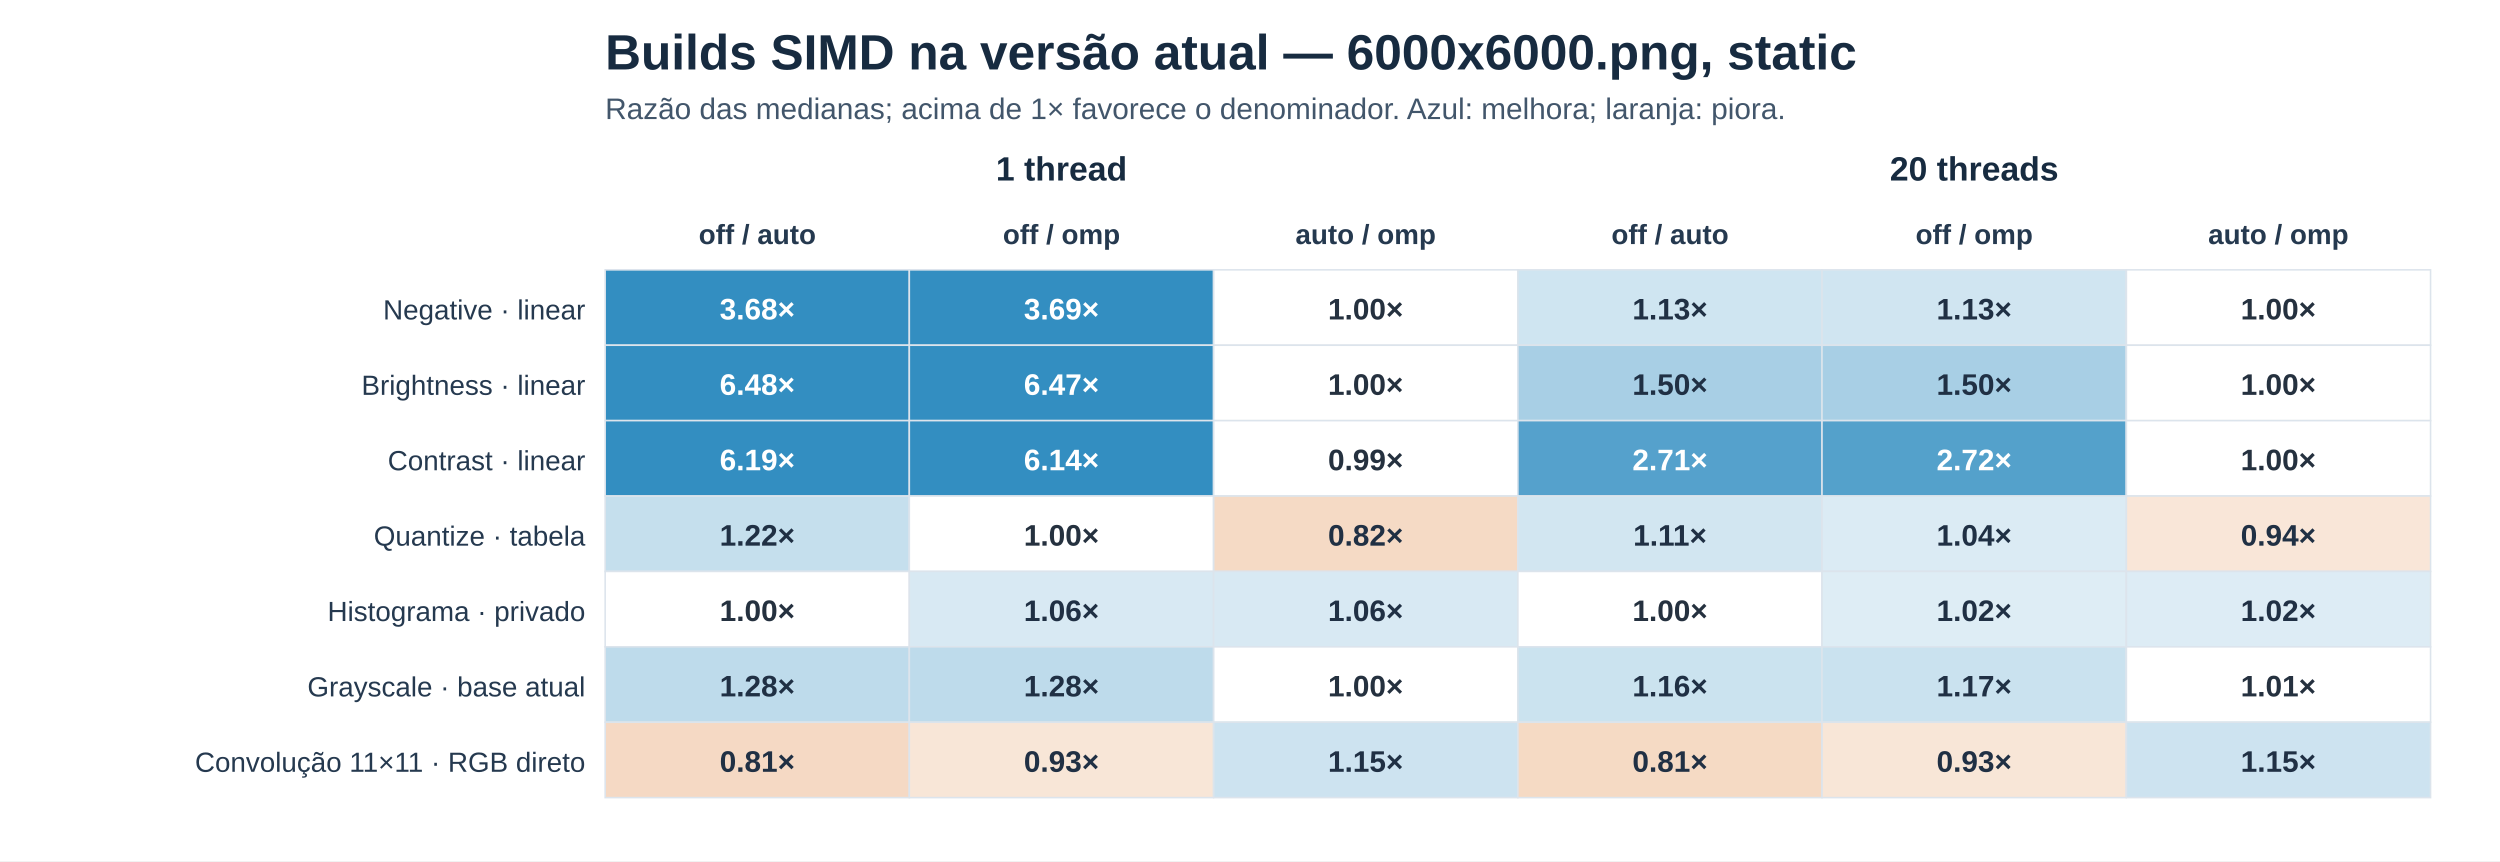
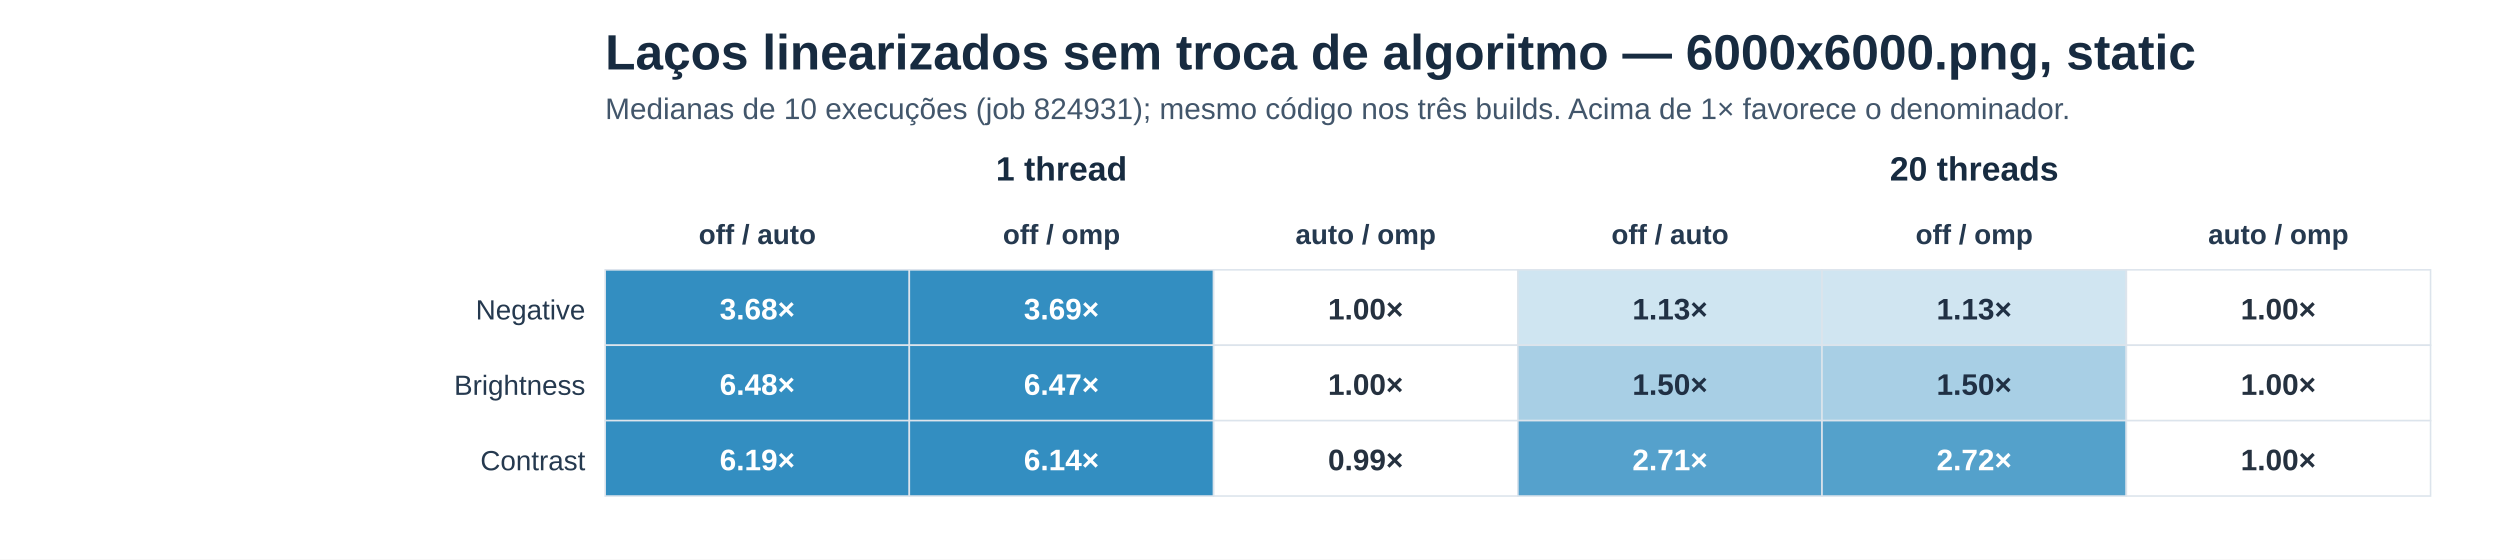
- <svg xmlns="http://www.w3.org/2000/svg" width="1260" height="434" viewBox="0 0 1260 434" role="img" aria-label="Builds SIMD na versão atual — 6000x6000.png, static">
+ <svg xmlns="http://www.w3.org/2000/svg" width="1260" height="282" viewBox="0 0 1260 282" role="img" aria-label="Laços linearizados sem troca de algoritmo — 6000x6000.png, static">
  <rect width="100%" height="100%" fill="#fff" />
  <g font-family="Arial,Helvetica,sans-serif">
-     <text x="305" y="35" font-size="25" font-weight="700" fill="#172b40">Builds SIMD na versão atual — 6000x6000.png, static</text>
-     <text x="305" y="60" font-size="15" fill="#42566b">Razão das medianas; acima de 1× favorece o denominador. Azul: melhora; laranja: piora.</text>
+     <text x="305" y="35" font-size="25" font-weight="700" fill="#172b40">Laços linearizados sem troca de algoritmo — 6000x6000.png, static</text>
+     <text x="305" y="60" font-size="15" fill="#42566b">Medianas de 10 execuções (job 824931); mesmo código nos três builds. Acima de 1× favorece o denominador.</text>
    <text x="535.0" y="91" text-anchor="middle" font-size="17" font-weight="700" fill="#172b40">1 thread</text>
    <text x="995.0" y="91" text-anchor="middle" font-size="17" font-weight="700" fill="#172b40">20 threads</text>
    <text x="381.7" y="123" text-anchor="middle" font-size="14" font-weight="700" fill="#25394f">off / auto</text>
    <text x="535.0" y="123" text-anchor="middle" font-size="14" font-weight="700" fill="#25394f">off / omp</text>
    <text x="688.3" y="123" text-anchor="middle" font-size="14" font-weight="700" fill="#25394f">auto / omp</text>
    <text x="841.7" y="123" text-anchor="middle" font-size="14" font-weight="700" fill="#25394f">off / auto</text>
    <text x="995.0" y="123" text-anchor="middle" font-size="14" font-weight="700" fill="#25394f">off / omp</text>
    <text x="1148.3" y="123" text-anchor="middle" font-size="14" font-weight="700" fill="#25394f">auto / omp</text>
-     <text x="295" y="161.0" text-anchor="end" font-size="14" fill="#25394f">Negative · linear</text>
+     <text x="295" y="161.0" text-anchor="end" font-size="14" fill="#25394f">Negative</text>
    <rect x="305.0" y="136.0" width="153.3" height="38" fill="#338ec1" stroke="#dce4ec" stroke-width="0.8" />
    <text x="381.7" y="161.0" text-anchor="middle" font-size="15" font-weight="700" fill="#ffffff">3.68×</text>
    <rect x="458.3" y="136.0" width="153.3" height="38" fill="#338ec1" stroke="#dce4ec" stroke-width="0.8" />
    <text x="535.0" y="161.0" text-anchor="middle" font-size="15" font-weight="700" fill="#ffffff">3.69×</text>
    <rect x="611.7" y="136.0" width="153.3" height="38" fill="#ffffff" stroke="#dce4ec" stroke-width="0.8" />
    <text x="688.3" y="161.0" text-anchor="middle" font-size="15" font-weight="700" fill="#25313f">1.00×</text>
    <rect x="765.0" y="136.0" width="153.3" height="38" fill="#cfe5f1" stroke="#dce4ec" stroke-width="0.8" />
    <text x="841.7" y="161.0" text-anchor="middle" font-size="15" font-weight="700" fill="#203044">1.13×</text>
    <rect x="918.3" y="136.0" width="153.3" height="38" fill="#d0e5f1" stroke="#dce4ec" stroke-width="0.8" />
    <text x="995.0" y="161.0" text-anchor="middle" font-size="15" font-weight="700" fill="#203044">1.13×</text>
    <rect x="1071.7" y="136.0" width="153.3" height="38" fill="#ffffff" stroke="#dce4ec" stroke-width="0.8" />
    <text x="1148.3" y="161.0" text-anchor="middle" font-size="15" font-weight="700" fill="#25313f">1.00×</text>
-     <text x="295" y="199.0" text-anchor="end" font-size="14" fill="#25394f">Brightness · linear</text>
+     <text x="295" y="199.0" text-anchor="end" font-size="14" fill="#25394f">Brightness</text>
    <rect x="305.0" y="174.0" width="153.3" height="38" fill="#338ec1" stroke="#dce4ec" stroke-width="0.8" />
    <text x="381.7" y="199.0" text-anchor="middle" font-size="15" font-weight="700" fill="#ffffff">6.48×</text>
    <rect x="458.3" y="174.0" width="153.3" height="38" fill="#338ec1" stroke="#dce4ec" stroke-width="0.8" />
    <text x="535.0" y="199.0" text-anchor="middle" font-size="15" font-weight="700" fill="#ffffff">6.47×</text>
    <rect x="611.7" y="174.0" width="153.3" height="38" fill="#ffffff" stroke="#dce4ec" stroke-width="0.8" />
    <text x="688.3" y="199.0" text-anchor="middle" font-size="15" font-weight="700" fill="#25313f">1.00×</text>
    <rect x="765.0" y="174.0" width="153.3" height="38" fill="#a8cfe5" stroke="#dce4ec" stroke-width="0.8" />
    <text x="841.7" y="199.0" text-anchor="middle" font-size="15" font-weight="700" fill="#203044">1.50×</text>
    <rect x="918.3" y="174.0" width="153.3" height="38" fill="#a8cfe5" stroke="#dce4ec" stroke-width="0.8" />
    <text x="995.0" y="199.0" text-anchor="middle" font-size="15" font-weight="700" fill="#203044">1.50×</text>
    <rect x="1071.7" y="174.0" width="153.3" height="38" fill="#ffffff" stroke="#dce4ec" stroke-width="0.8" />
    <text x="1148.3" y="199.0" text-anchor="middle" font-size="15" font-weight="700" fill="#25313f">1.00×</text>
-     <text x="295" y="237.0" text-anchor="end" font-size="14" fill="#25394f">Contrast · linear</text>
+     <text x="295" y="237.0" text-anchor="end" font-size="14" fill="#25394f">Contrast</text>
    <rect x="305.0" y="212.0" width="153.3" height="38" fill="#338ec1" stroke="#dce4ec" stroke-width="0.8" />
    <text x="381.7" y="237.0" text-anchor="middle" font-size="15" font-weight="700" fill="#ffffff">6.19×</text>
    <rect x="458.3" y="212.0" width="153.3" height="38" fill="#338ec1" stroke="#dce4ec" stroke-width="0.8" />
    <text x="535.0" y="237.0" text-anchor="middle" font-size="15" font-weight="700" fill="#ffffff">6.14×</text>
    <rect x="611.7" y="212.0" width="153.3" height="38" fill="#ffffff" stroke="#dce4ec" stroke-width="0.8" />
    <text x="688.3" y="237.0" text-anchor="middle" font-size="15" font-weight="700" fill="#25313f">0.99×</text>
    <rect x="765.0" y="212.0" width="153.3" height="38" fill="#55a1cc" stroke="#dce4ec" stroke-width="0.8" />
    <text x="841.7" y="237.0" text-anchor="middle" font-size="15" font-weight="700" fill="#ffffff">2.71×</text>
    <rect x="918.3" y="212.0" width="153.3" height="38" fill="#54a1cb" stroke="#dce4ec" stroke-width="0.8" />
    <text x="995.0" y="237.0" text-anchor="middle" font-size="15" font-weight="700" fill="#ffffff">2.72×</text>
    <rect x="1071.7" y="212.0" width="153.3" height="38" fill="#ffffff" stroke="#dce4ec" stroke-width="0.8" />
    <text x="1148.3" y="237.0" text-anchor="middle" font-size="15" font-weight="700" fill="#25313f">1.00×</text>
-     <text x="295" y="275.0" text-anchor="end" font-size="14" fill="#25394f">Quantize · tabela</text>
-     <rect x="305.0" y="250.0" width="153.3" height="38" fill="#c5dfed" stroke="#dce4ec" stroke-width="0.8" />
-     <text x="381.7" y="275.0" text-anchor="middle" font-size="15" font-weight="700" fill="#203044">1.22×</text>
-     <rect x="458.3" y="250.0" width="153.3" height="38" fill="#ffffff" stroke="#dce4ec" stroke-width="0.8" />
-     <text x="535.0" y="275.0" text-anchor="middle" font-size="15" font-weight="700" fill="#25313f">1.00×</text>
-     <rect x="611.7" y="250.0" width="153.3" height="38" fill="#f5dac5" stroke="#dce4ec" stroke-width="0.8" />
-     <text x="688.3" y="275.0" text-anchor="middle" font-size="15" font-weight="700" fill="#203044">0.82×</text>
-     <rect x="765.0" y="250.0" width="153.3" height="38" fill="#d2e6f1" stroke="#dce4ec" stroke-width="0.8" />
-     <text x="841.7" y="275.0" text-anchor="middle" font-size="15" font-weight="700" fill="#203044">1.11×</text>
-     <rect x="918.3" y="250.0" width="153.3" height="38" fill="#dbebf4" stroke="#dce4ec" stroke-width="0.8" />
-     <text x="995.0" y="275.0" text-anchor="middle" font-size="15" font-weight="700" fill="#203044">1.04×</text>
-     <rect x="1071.7" y="250.0" width="153.3" height="38" fill="#f9e6d8" stroke="#dce4ec" stroke-width="0.8" />
-     <text x="1148.3" y="275.0" text-anchor="middle" font-size="15" font-weight="700" fill="#203044">0.94×</text>
-     <text x="295" y="313.0" text-anchor="end" font-size="14" fill="#25394f">Histograma · privado</text>
-     <rect x="305.0" y="288.0" width="153.3" height="38" fill="#ffffff" stroke="#dce4ec" stroke-width="0.8" />
-     <text x="381.7" y="313.0" text-anchor="middle" font-size="15" font-weight="700" fill="#25313f">1.00×</text>
-     <rect x="458.3" y="288.0" width="153.3" height="38" fill="#d8e9f3" stroke="#dce4ec" stroke-width="0.8" />
-     <text x="535.0" y="313.0" text-anchor="middle" font-size="15" font-weight="700" fill="#203044">1.06×</text>
-     <rect x="611.7" y="288.0" width="153.3" height="38" fill="#d8e9f3" stroke="#dce4ec" stroke-width="0.8" />
-     <text x="688.3" y="313.0" text-anchor="middle" font-size="15" font-weight="700" fill="#203044">1.06×</text>
-     <rect x="765.0" y="288.0" width="153.3" height="38" fill="#ffffff" stroke="#dce4ec" stroke-width="0.8" />
-     <text x="841.7" y="313.0" text-anchor="middle" font-size="15" font-weight="700" fill="#25313f">1.00×</text>
-     <rect x="918.3" y="288.0" width="153.3" height="38" fill="#deedf5" stroke="#dce4ec" stroke-width="0.8" />
-     <text x="995.0" y="313.0" text-anchor="middle" font-size="15" font-weight="700" fill="#203044">1.02×</text>
-     <rect x="1071.7" y="288.0" width="153.3" height="38" fill="#ddecf5" stroke="#dce4ec" stroke-width="0.8" />
-     <text x="1148.3" y="313.0" text-anchor="middle" font-size="15" font-weight="700" fill="#203044">1.02×</text>
-     <text x="295" y="351.0" text-anchor="end" font-size="14" fill="#25394f">Grayscale · base atual</text>
-     <rect x="305.0" y="326.0" width="153.3" height="38" fill="#bedbeb" stroke="#dce4ec" stroke-width="0.8" />
-     <text x="381.7" y="351.0" text-anchor="middle" font-size="15" font-weight="700" fill="#203044">1.28×</text>
-     <rect x="458.3" y="326.0" width="153.3" height="38" fill="#bedbeb" stroke="#dce4ec" stroke-width="0.8" />
-     <text x="535.0" y="351.0" text-anchor="middle" font-size="15" font-weight="700" fill="#203044">1.28×</text>
-     <rect x="611.7" y="326.0" width="153.3" height="38" fill="#ffffff" stroke="#dce4ec" stroke-width="0.8" />
-     <text x="688.3" y="351.0" text-anchor="middle" font-size="15" font-weight="700" fill="#25313f">1.00×</text>
-     <rect x="765.0" y="326.0" width="153.3" height="38" fill="#cbe3ef" stroke="#dce4ec" stroke-width="0.8" />
-     <text x="841.7" y="351.0" text-anchor="middle" font-size="15" font-weight="700" fill="#203044">1.16×</text>
-     <rect x="918.3" y="326.0" width="153.3" height="38" fill="#cae2ef" stroke="#dce4ec" stroke-width="0.8" />
-     <text x="995.0" y="351.0" text-anchor="middle" font-size="15" font-weight="700" fill="#203044">1.17×</text>
-     <rect x="1071.7" y="326.0" width="153.3" height="38" fill="#ffffff" stroke="#dce4ec" stroke-width="0.8" />
-     <text x="1148.3" y="351.0" text-anchor="middle" font-size="15" font-weight="700" fill="#25313f">1.01×</text>
-     <text x="295" y="389.0" text-anchor="end" font-size="14" fill="#25394f">Convolução 11×11 · RGB direto</text>
-     <rect x="305.0" y="364.0" width="153.3" height="38" fill="#f5d9c4" stroke="#dce4ec" stroke-width="0.8" />
-     <text x="381.7" y="389.0" text-anchor="middle" font-size="15" font-weight="700" fill="#203044">0.81×</text>
-     <rect x="458.3" y="364.0" width="153.3" height="38" fill="#f8e6d7" stroke="#dce4ec" stroke-width="0.8" />
-     <text x="535.0" y="389.0" text-anchor="middle" font-size="15" font-weight="700" fill="#203044">0.93×</text>
-     <rect x="611.7" y="364.0" width="153.3" height="38" fill="#cde3f0" stroke="#dce4ec" stroke-width="0.8" />
-     <text x="688.3" y="389.0" text-anchor="middle" font-size="15" font-weight="700" fill="#203044">1.15×</text>
-     <rect x="765.0" y="364.0" width="153.3" height="38" fill="#f5dac4" stroke="#dce4ec" stroke-width="0.8" />
-     <text x="841.7" y="389.0" text-anchor="middle" font-size="15" font-weight="700" fill="#203044">0.81×</text>
-     <rect x="918.3" y="364.0" width="153.3" height="38" fill="#f8e6d7" stroke="#dce4ec" stroke-width="0.8" />
-     <text x="995.0" y="389.0" text-anchor="middle" font-size="15" font-weight="700" fill="#203044">0.93×</text>
-     <rect x="1071.7" y="364.0" width="153.3" height="38" fill="#cde3f0" stroke="#dce4ec" stroke-width="0.8" />
-     <text x="1148.3" y="389.0" text-anchor="middle" font-size="15" font-weight="700" fill="#203044">1.15×</text>
  </g>
</svg>
